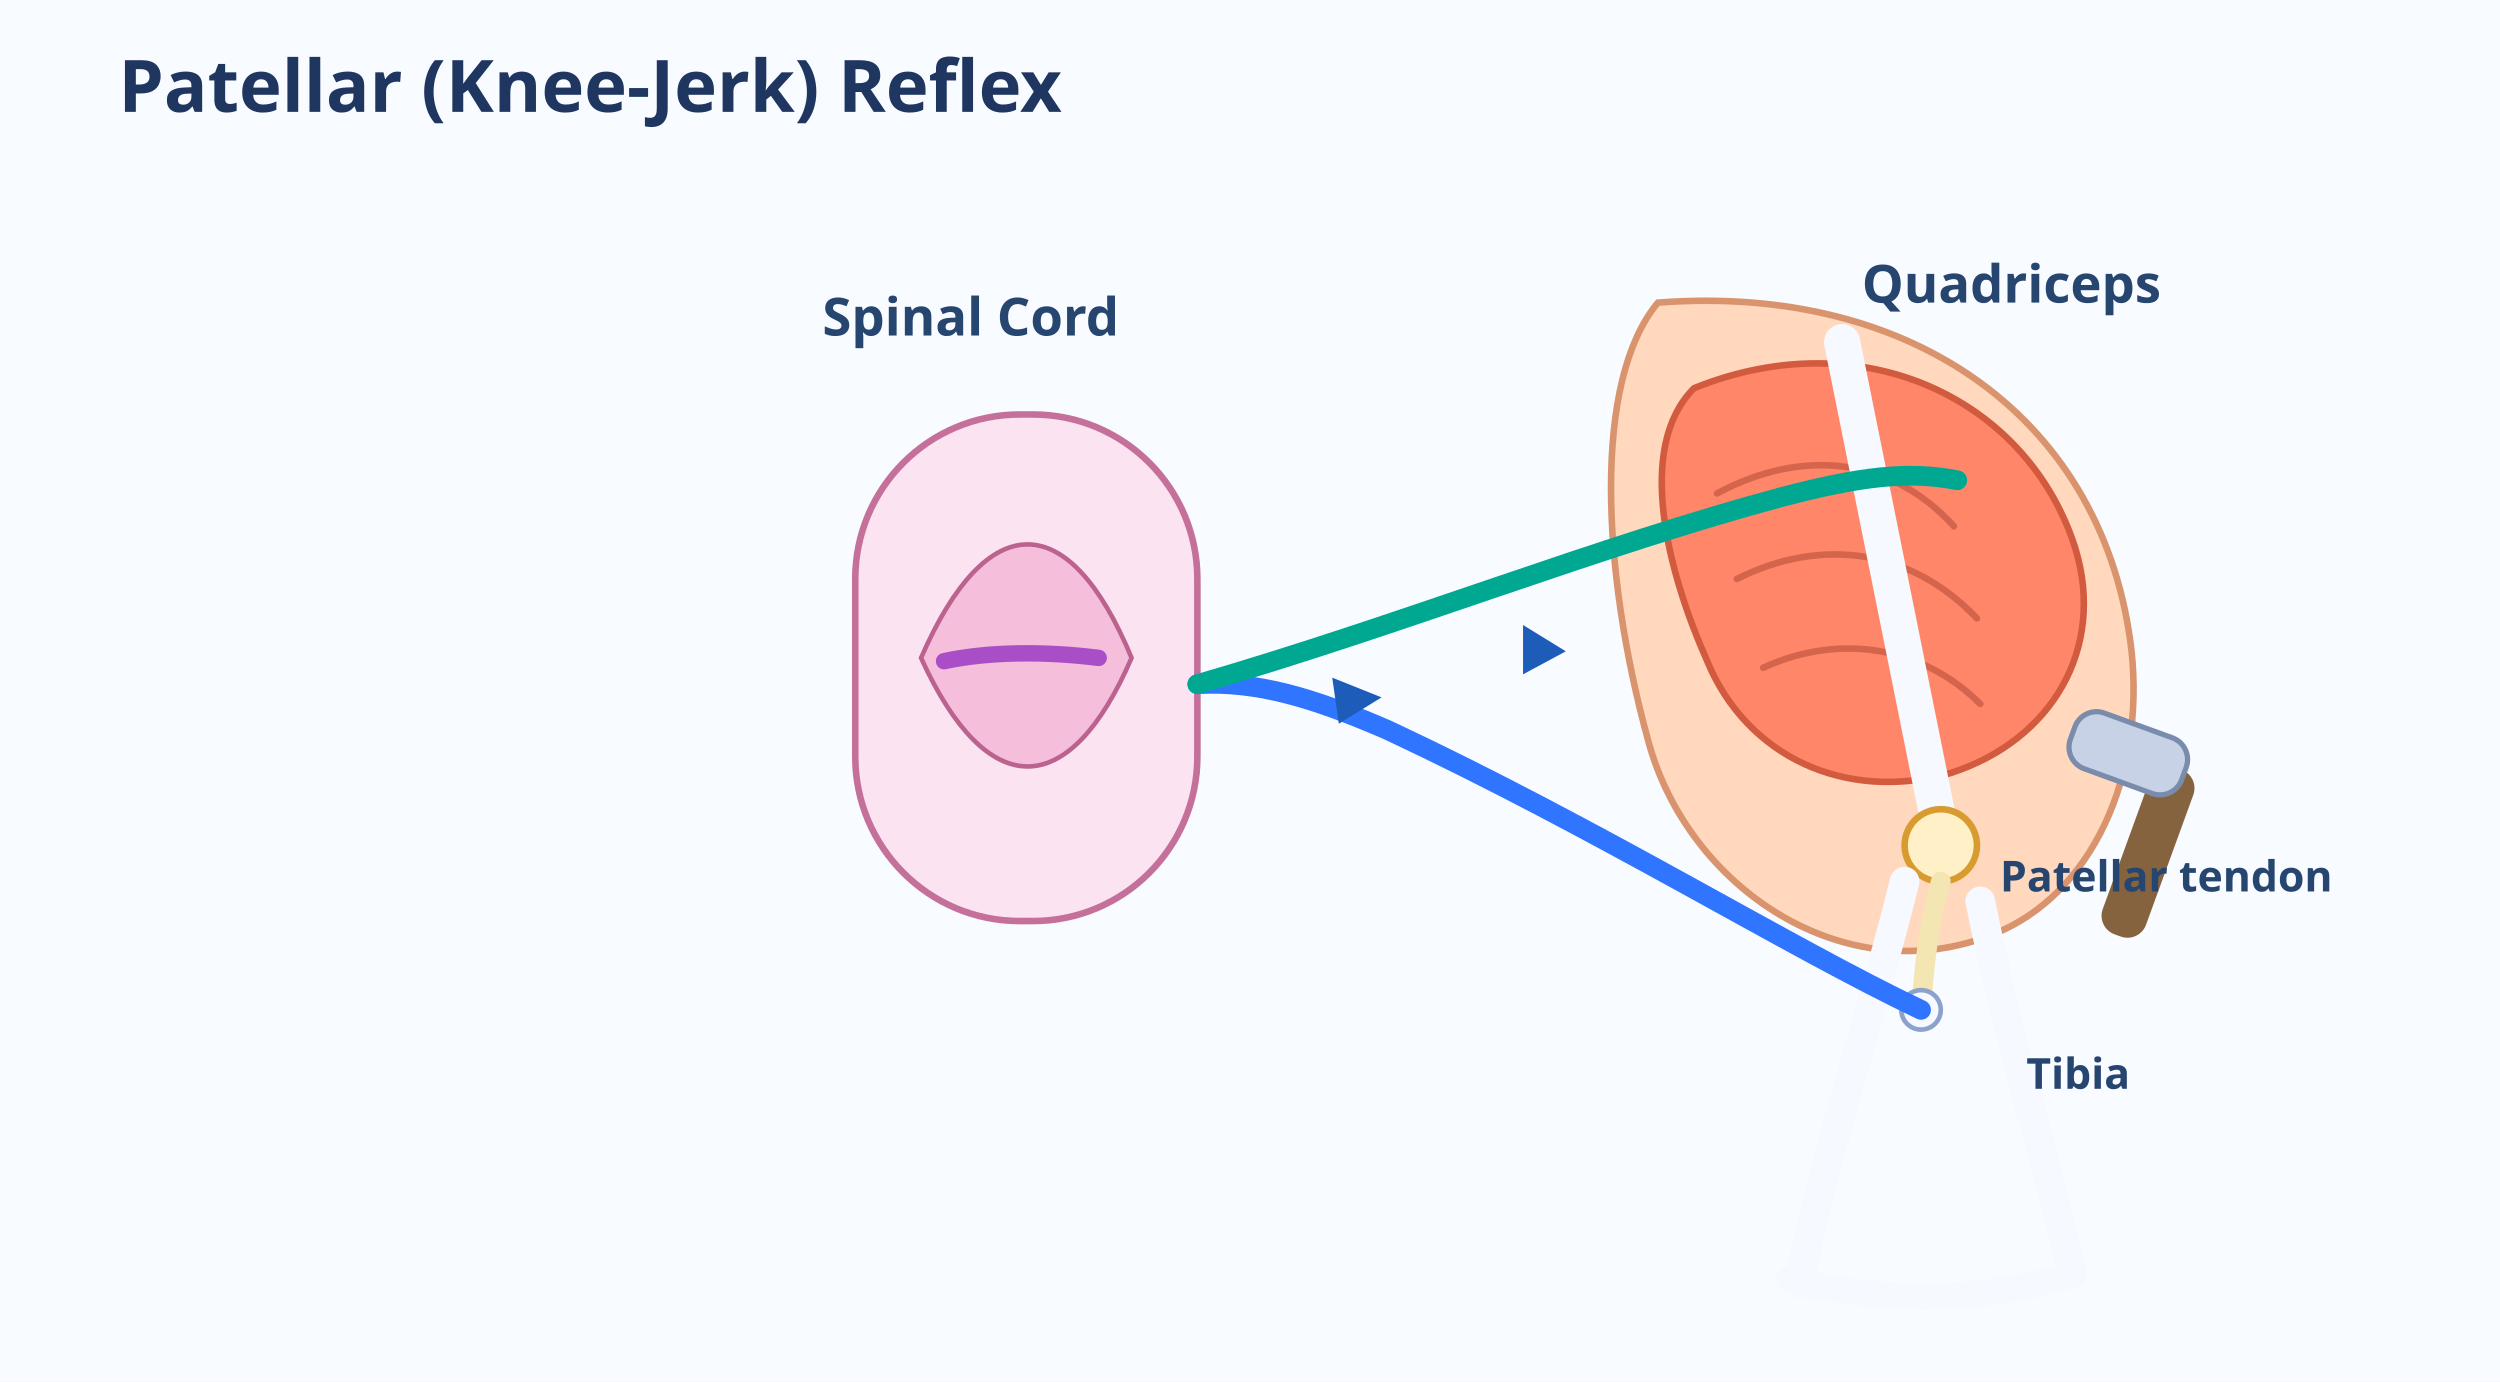
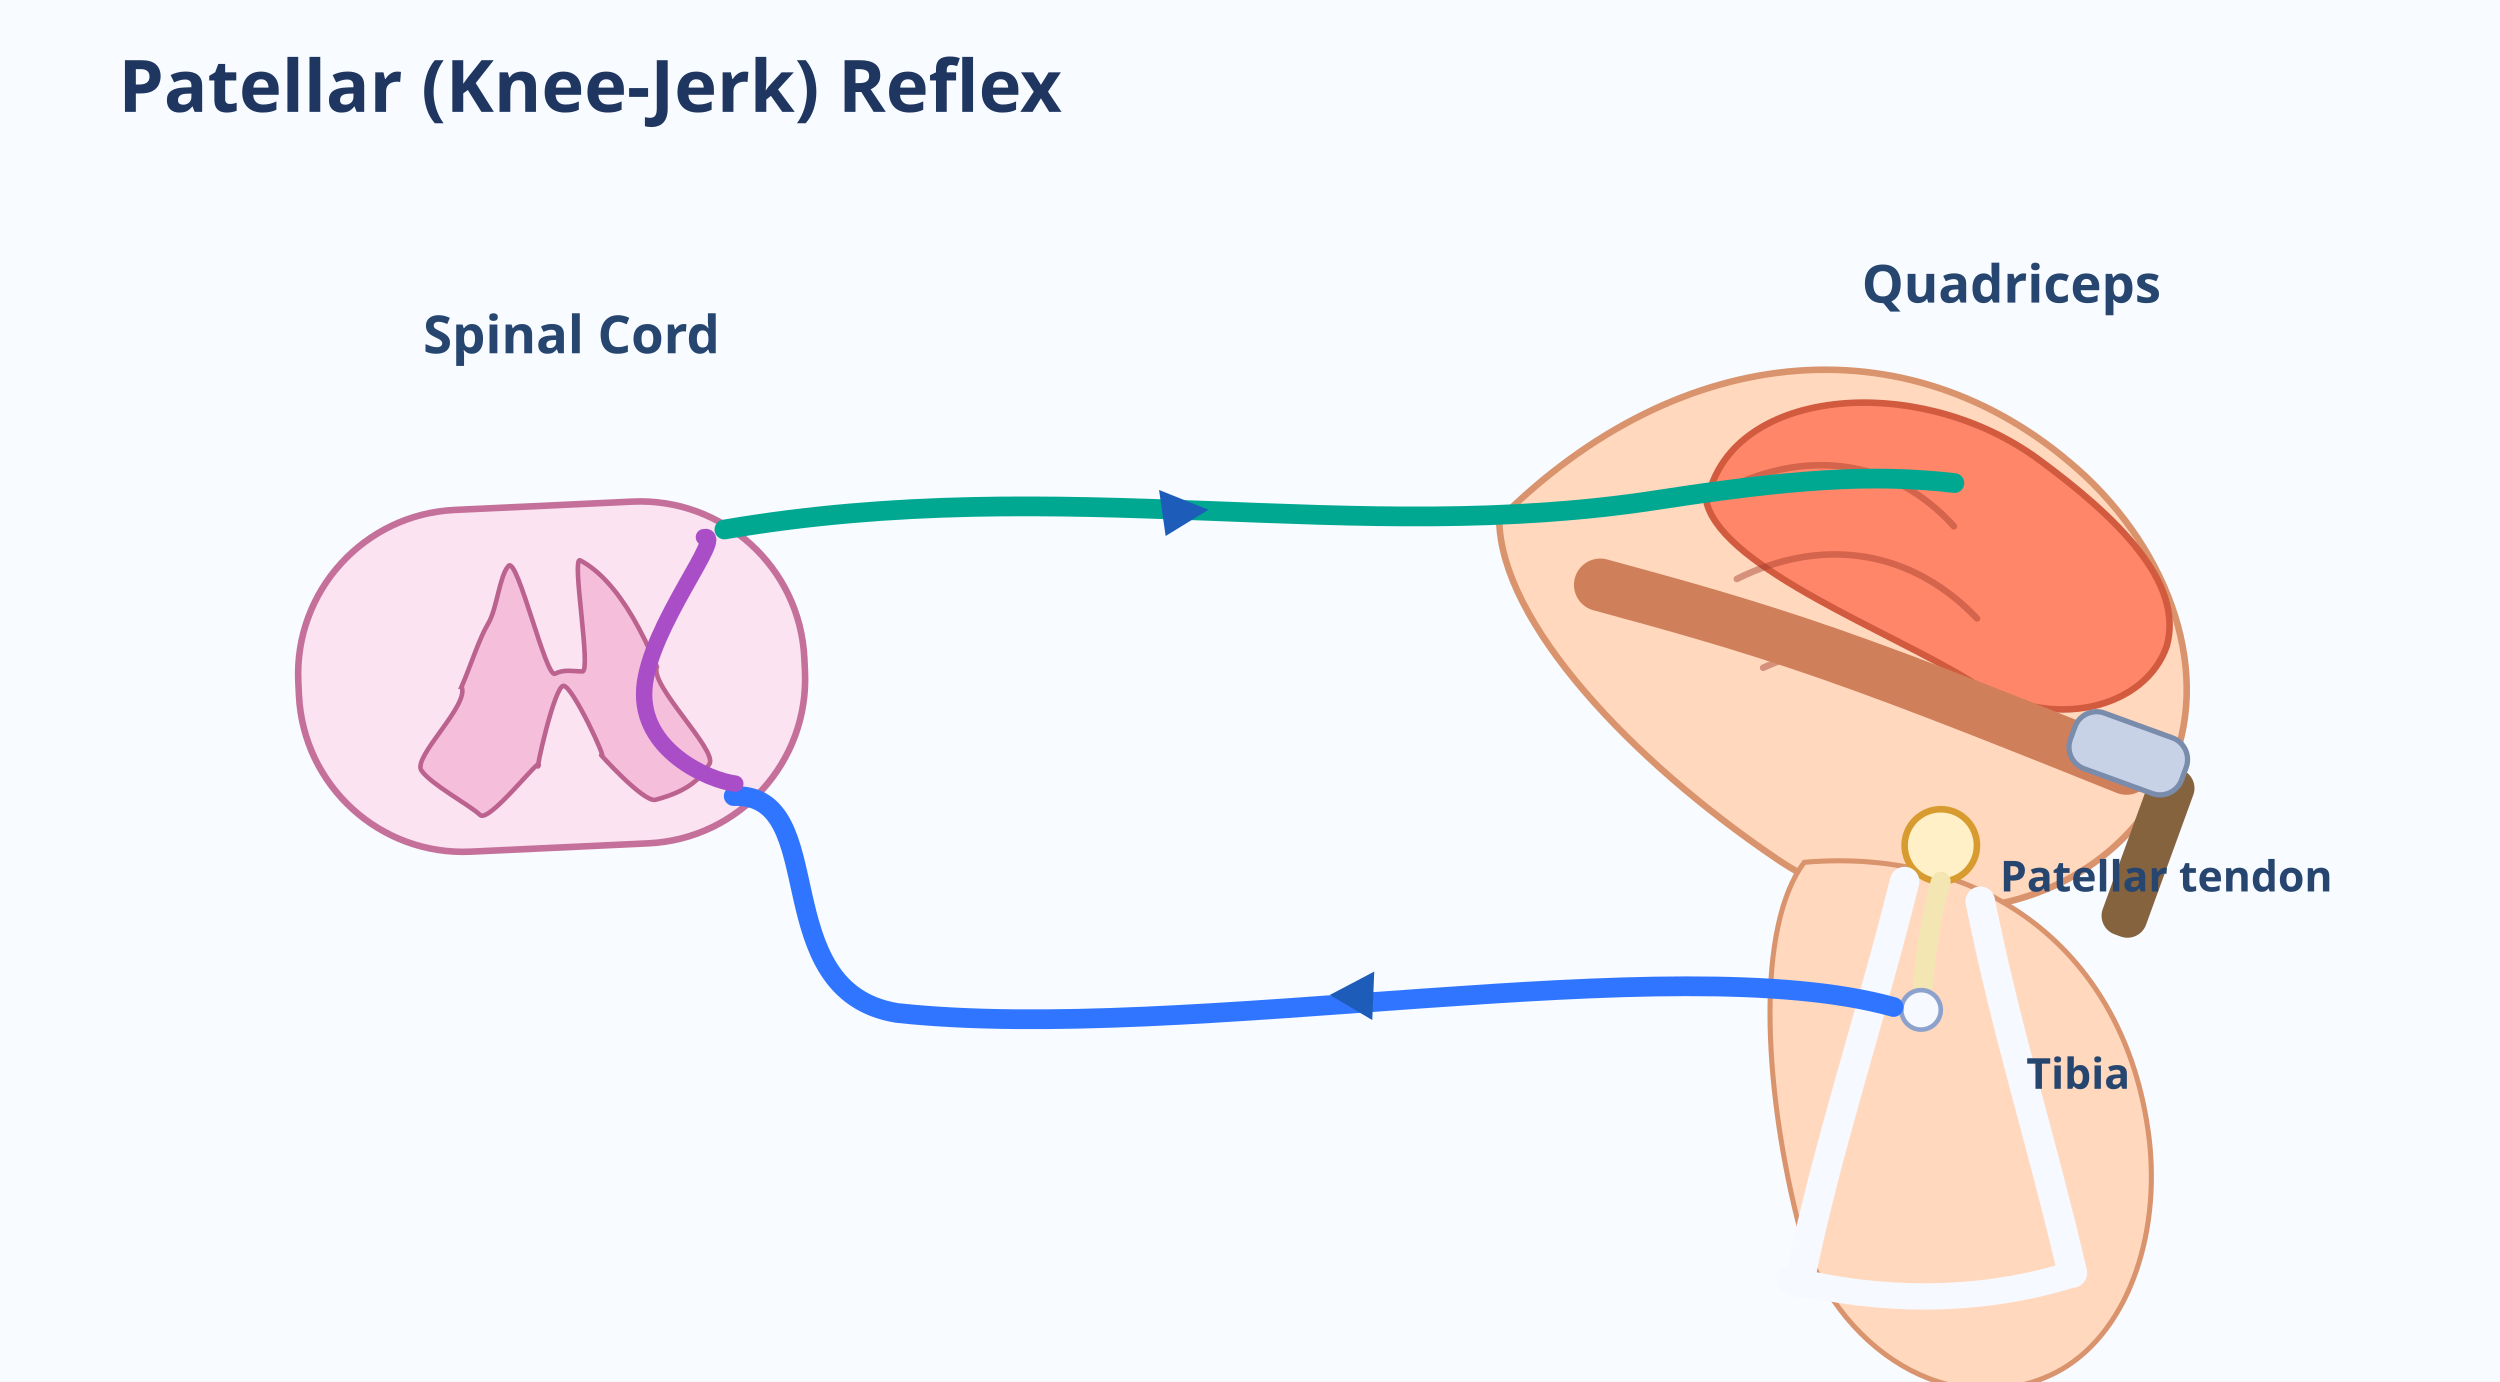
- <svg xmlns="http://www.w3.org/2000/svg" id="reflexArcSvg" viewBox="0 0 760 420" aria-label="Simplified knee-jerk reflex arc diagram">
-   <style>
+ <svg xmlns="http://www.w3.org/2000/svg" id="reflexArcSvg" viewBox="0 0 760 420" aria-label="Simplified knee-jerk reflex arc diagram" version="1.1">
+   <defs id="defs16">
+     </defs>
+   <style id="style1">
    .arc-bg {
      fill: #f8fbff;
    }

    .arc-limb {
      fill: #ffd8bd;
      stroke: #d9936d;
      stroke-width: 2;
    }

    .arc-muscle {
      fill: #ff8668;
      stroke: #d15a3f;
      stroke-width: 2;
    }

    .arc-fibers {
      fill: none;
      stroke: rgba(162, 58, 45, 0.45);
      stroke-width: 2;
      stroke-linecap: round;
    }

    .arc-bone {
      stroke: #f6f9ff;
      stroke-width: 9;
      stroke-linecap: round;
      fill: none;
    }

    .arc-bone.femur {
      stroke-width: 11;
    }

    .arc-foot {
      fill: none;
      stroke: #f6f9ff;
      stroke-width: 8;
      stroke-linecap: round;
    }

    .arc-patella {
      fill: #fff0c8;
      stroke: #d89b2f;
      stroke-width: 2;
    }

    .arc-tendon {
      fill: none;
      stroke: #f4e6b2;
      stroke-width: 6;
      stroke-linecap: round;
    }

    .arc-tuberosity {
      fill: #f6f9ff;
      stroke: #8ca1cb;
      stroke-width: 1.4;
    }

    .arc-cord {
      fill: #fbe3f1;
      stroke: #c4709a;
      stroke-width: 2;
    }

    .arc-grey {
      fill: #f5bfdc;
      stroke: #bb628f;
      stroke-width: 1.4;
    }

    .arc-path {
      fill: none;
      stroke-width: 6;
      stroke-linecap: round;
      stroke-linejoin: round;
    }

    .arc-path.sensory {
      stroke: #2f75ff;
    }

    .arc-path.relay {
      stroke: #aa4ec7;
      stroke-width: 5;
    }

    .arc-path.motor {
      stroke: #00a891;
    }

    .arc-arrow {
      fill: #1d5db9;
    }

    .arc-caption {
      fill: #26456f;
      font-size: 16px;
      font-weight: 700;
      font-family: Outfit, "Segoe UI", sans-serif;
    }

    .arc-caption.small {
      font-size: 13px;
    }

    .arc-title {
      fill: #1f3660;
      font-size: 22px;
      font-weight: 800;
      font-family: Outfit, "Segoe UI", sans-serif;
    }

    .arc-hammer-handle {
      fill: #85633f;
    }

    .arc-hammer-head {
      fill: #c7d2e7;
      stroke: #7a8cab;
      stroke-width: 1.6;
    }

    #reflexImpulseDot {
      fill: #ffd24a;
      stroke: #ffffff;
      stroke-width: 2;
      opacity: 0;
      filter: drop-shadow(0 0 9px rgba(255, 190, 60, 0.95));
    }
  </style>
-   <rect x="0" y="0" width="760" height="420" class="arc-bg" />
-   <path d="M504,92 C582,86 640,128 648,198 C652,236 636,272 606,284 C561,302 513,270 501,225 C487,174 484,116 504,92 Z" class="arc-limb" />
-   <path d="M515,118 C567,97 617,122 631,167 C640,197 624,225 593,235 C561,244 531,230 519,201 C507,174 497,136 515,118 Z" class="arc-muscle" />
-   <path d="M522,150 C548,136 575,139 594,160" class="arc-fibers" />
-   <path d="M528,176 C554,163 581,167 601,188" class="arc-fibers" />
-   <path d="M536,203 C560,192 585,197 602,214" class="arc-fibers" />
-   <line x1="560" y1="104" x2="589" y2="248" class="arc-bone femur" />
-   <circle cx="590" cy="257" r="11" class="arc-patella" />
+   <rect x="0" y="0" width="760" height="420" class="arc-bg" id="rect1" />
+   <path d="m 455.763,157.992 c 55.358,-55.277 126.732,-61.082 178.326,-13.103 27.748,26.269 39.001,64.023 24.012,92.647 -22.484,42.936 -79.758,49.836 -118.136,23.451 C 496.167,231.344 456.174,189.23 455.763,157.992 Z" class="arc-limb" id="path1" />
+   <path d="m 548.483,262.143 c 56.927,-4.878 99.257,29.268 105.096,86.178 2.919,30.894 -8.758,60.162 -30.653,69.918 -32.842,14.634 -67.874,-11.382 -76.632,-47.967 -10.218,-41.463 -12.407,-88.617 2.189,-108.129 z" class="arc-limb" id="path1-0" style="fill:#ffd8bd;stroke:#d9936d;stroke-width:1.541" />
+   <path d="m 518.887,153.084 c 5.772,-35.157 63.269,-40.622 100.4,-13.748 24.622,18.045 44.654,37.775 39.443,56.926 -6.308,18.82 -34.66,26.907 -59.764,10.739 -23.699,-14.734 -74.54,-34.049 -80.079,-53.917 z" class="arc-muscle" id="path2" />
+   <path d="M522,150 C548,136 575,139 594,160" class="arc-fibers" id="path3" />
+   <path d="M528,176 C554,163 581,167 601,188" class="arc-fibers" id="path4" />
+   <path d="M536,203 C560,192 585,197 602,214" class="arc-fibers" id="path5" />
+   <path style="fill:#d7e4fb;stroke:#cf7f5a;stroke-width:16;stroke-linecap:round" d="M 550.132,250.527 C 534.777,220.05 519.423,189.573 505.573,164.965 491.722,140.358 479.376,121.621 467.029,102.884" id="path16" transform="rotate(-41.39139,575.9102,114.5897)" />
+   <circle cx="590" cy="257" r="11" class="arc-patella" id="circle5" />
  <g id="lowerLegGroup">
-     <path d="M579,268 C568,312 555,350 547,390" class="arc-bone tibia" />
-     <path d="M602,274 C610,314 621,348 630,387" class="arc-bone fibula" />
-     <path d="M544,389 C572,396 601,396 628,388" class="arc-foot" />
-     <path d="M590,268 C586,282 585,294 584,307" class="arc-tendon" />
-     <circle cx="584" cy="307" r="6" class="arc-tuberosity" />
+     <path d="M579,268 C568,312 555,350 547,390" class="arc-bone tibia" id="path6" />
+     <path d="M602,274 C610,314 621,348 630,387" class="arc-bone fibula" id="path7" />
+     <path d="M544,389 C572,396 601,396 628,388" class="arc-foot" id="path8" />
+     <path d="M590,268 C586,282 585,294 584,307" class="arc-tendon" id="path9" />
+     <circle cx="584" cy="307" r="6" class="arc-tuberosity" id="circle9" />
  </g>
  <g id="reflexHammer" class="arc-hammer">
-     <rect x="646" y="232" width="14" height="54" rx="6" class="arc-hammer-handle" transform="rotate(20 653 259)" />
-     <rect x="629" y="220" width="36" height="18" rx="7" class="arc-hammer-head" transform="rotate(20 647 229)" />
+     <rect x="646" y="232" width="14" height="54" rx="6" class="arc-hammer-handle" transform="rotate(20 653 259)" id="rect9" />
+     <rect x="629" y="220" width="36" height="18" rx="7" class="arc-hammer-head" transform="rotate(20 647 229)" id="rect10" />
  </g>
-   <rect x="260" y="126" width="104" height="154" rx="50" class="arc-cord" />
-   <path d="M280,200 C300,154 325,154 344,200 C325,244 300,244 280,200 Z" class="arc-grey" />
-   <path id="sensoryImpulsePath" d="M584,307 C544,288 486,252 422,222 C399,212 382,207 364,208" class="arc-path sensory" />
-   <path id="relayImpulsePath" d="M334,200 C318,198 301,198 287,201" class="arc-path relay" />
-   <path id="motorImpulsePath" d="M364,208 C426,190 486,166 542,151 C565,145 580,143 595,146" class="arc-path motor" />
+   <rect x="161.328" y="-234.876" width="104" height="154" rx="50" class="arc-cord" id="rect11" transform="rotate(87.31457)" />
+   <path d="m 140.321,208.781 c 2.5,-5.75 5.458,-14.921 8.093,-19.234 2.635,-4.312 3.455,-14.652 6.182,-17.527 2.727,-2.875 11.335,34.226 14.111,32.789 2.775,-1.438 5.564,-0.695 8.346,-0.695 2.781,0 -3.424,-35.198 -0.68,-33.76 2.744,1.438 5.459,3.594 8.123,6.469 2.664,2.875 5.277,6.469 7.818,10.781 2.541,4.312 5.01,9.344 7.385,15.094 -2.375,5.5 18.517,25.4 15.976,29.525 -2.541,4.125 -5.915,8.157 -16.42,10.907 -3.704,0.97 -17.841,-15.046 -16.409,-13.462 2.059,2.277 -8.762,-21.182 -11.544,-21.182 -2.781,0 -8.741,27.197 -7.607,24.315 1.61,-4.09 -15.039,17.692 -17.766,14.942 -2.727,-2.75 -15.214,-9.448 -17.848,-13.573 -2.635,-4.125 14.741,-19.888 12.241,-25.388 z" class="arc-grey" id="path11" />
+   <path id="sensoryImpulsePath" d="m 575.65,306.132 c -67.208,-18.797 -214.505,11.342 -302.948,1.813 -40.766,-6.711 -19.408,-66.926 -49.652,-65.937" class="arc-path sensory" />
+   <path id="relayImpulsePath" d="m 223.522,238.225 c -8,-1 -29.016,-10.04 -27.647,-28.895 1.369,-18.855 25.122,-47.527 18.122,-46.027" class="arc-path relay" />
+   <path id="motorImpulsePath" d="m 220.217,160.967 c 104.172,-17.808 190.773,5.673 284.864,-9.167 38.645,-5.936 63.848,-7.915 89.05,-4.947" class="arc-path motor" />
  <circle id="reflexImpulseDot" cx="584" cy="307" r="6" />
-   <polygon points="420,212 405,206 407,220" class="arc-arrow" />
-   <polygon points="476,198 463,190 463,205" class="arc-arrow" />
-   <text x="566" y="92" class="arc-caption">Quadriceps</text>
-   <text x="608" y="271" class="arc-caption small">Patellar tendon</text>
-   <text x="616" y="331" class="arc-caption small">Tibia</text>
-   <text x="250" y="102" class="arc-caption">Spinal Cord</text>
-   <text x="36" y="34" class="arc-title">Patellar (Knee-Jerk) Reflex</text>
+   <polygon points="407,220 420,212 405,206 " class="arc-arrow" id="polygon11" transform="translate(-52.64611,-57.05156)" />
+   <polygon points="476,198 463,190 463,205 " class="arc-arrow" id="polygon12" transform="rotate(-59.37158,532.272,297.7477)" />
+   <text x="566" y="92" class="arc-caption" id="text12">Quadriceps</text>
+   <text x="608" y="271" class="arc-caption small" id="text13">Patellar tendon</text>
+   <text x="616" y="331" class="arc-caption small" id="text14">Tibia</text>
+   <text x="128.624" y="107.394" class="arc-caption" id="text15">Spinal Cord</text>
+   <text x="36" y="34" class="arc-title" id="text16">Patellar (Knee-Jerk) Reflex</text>
</svg>
